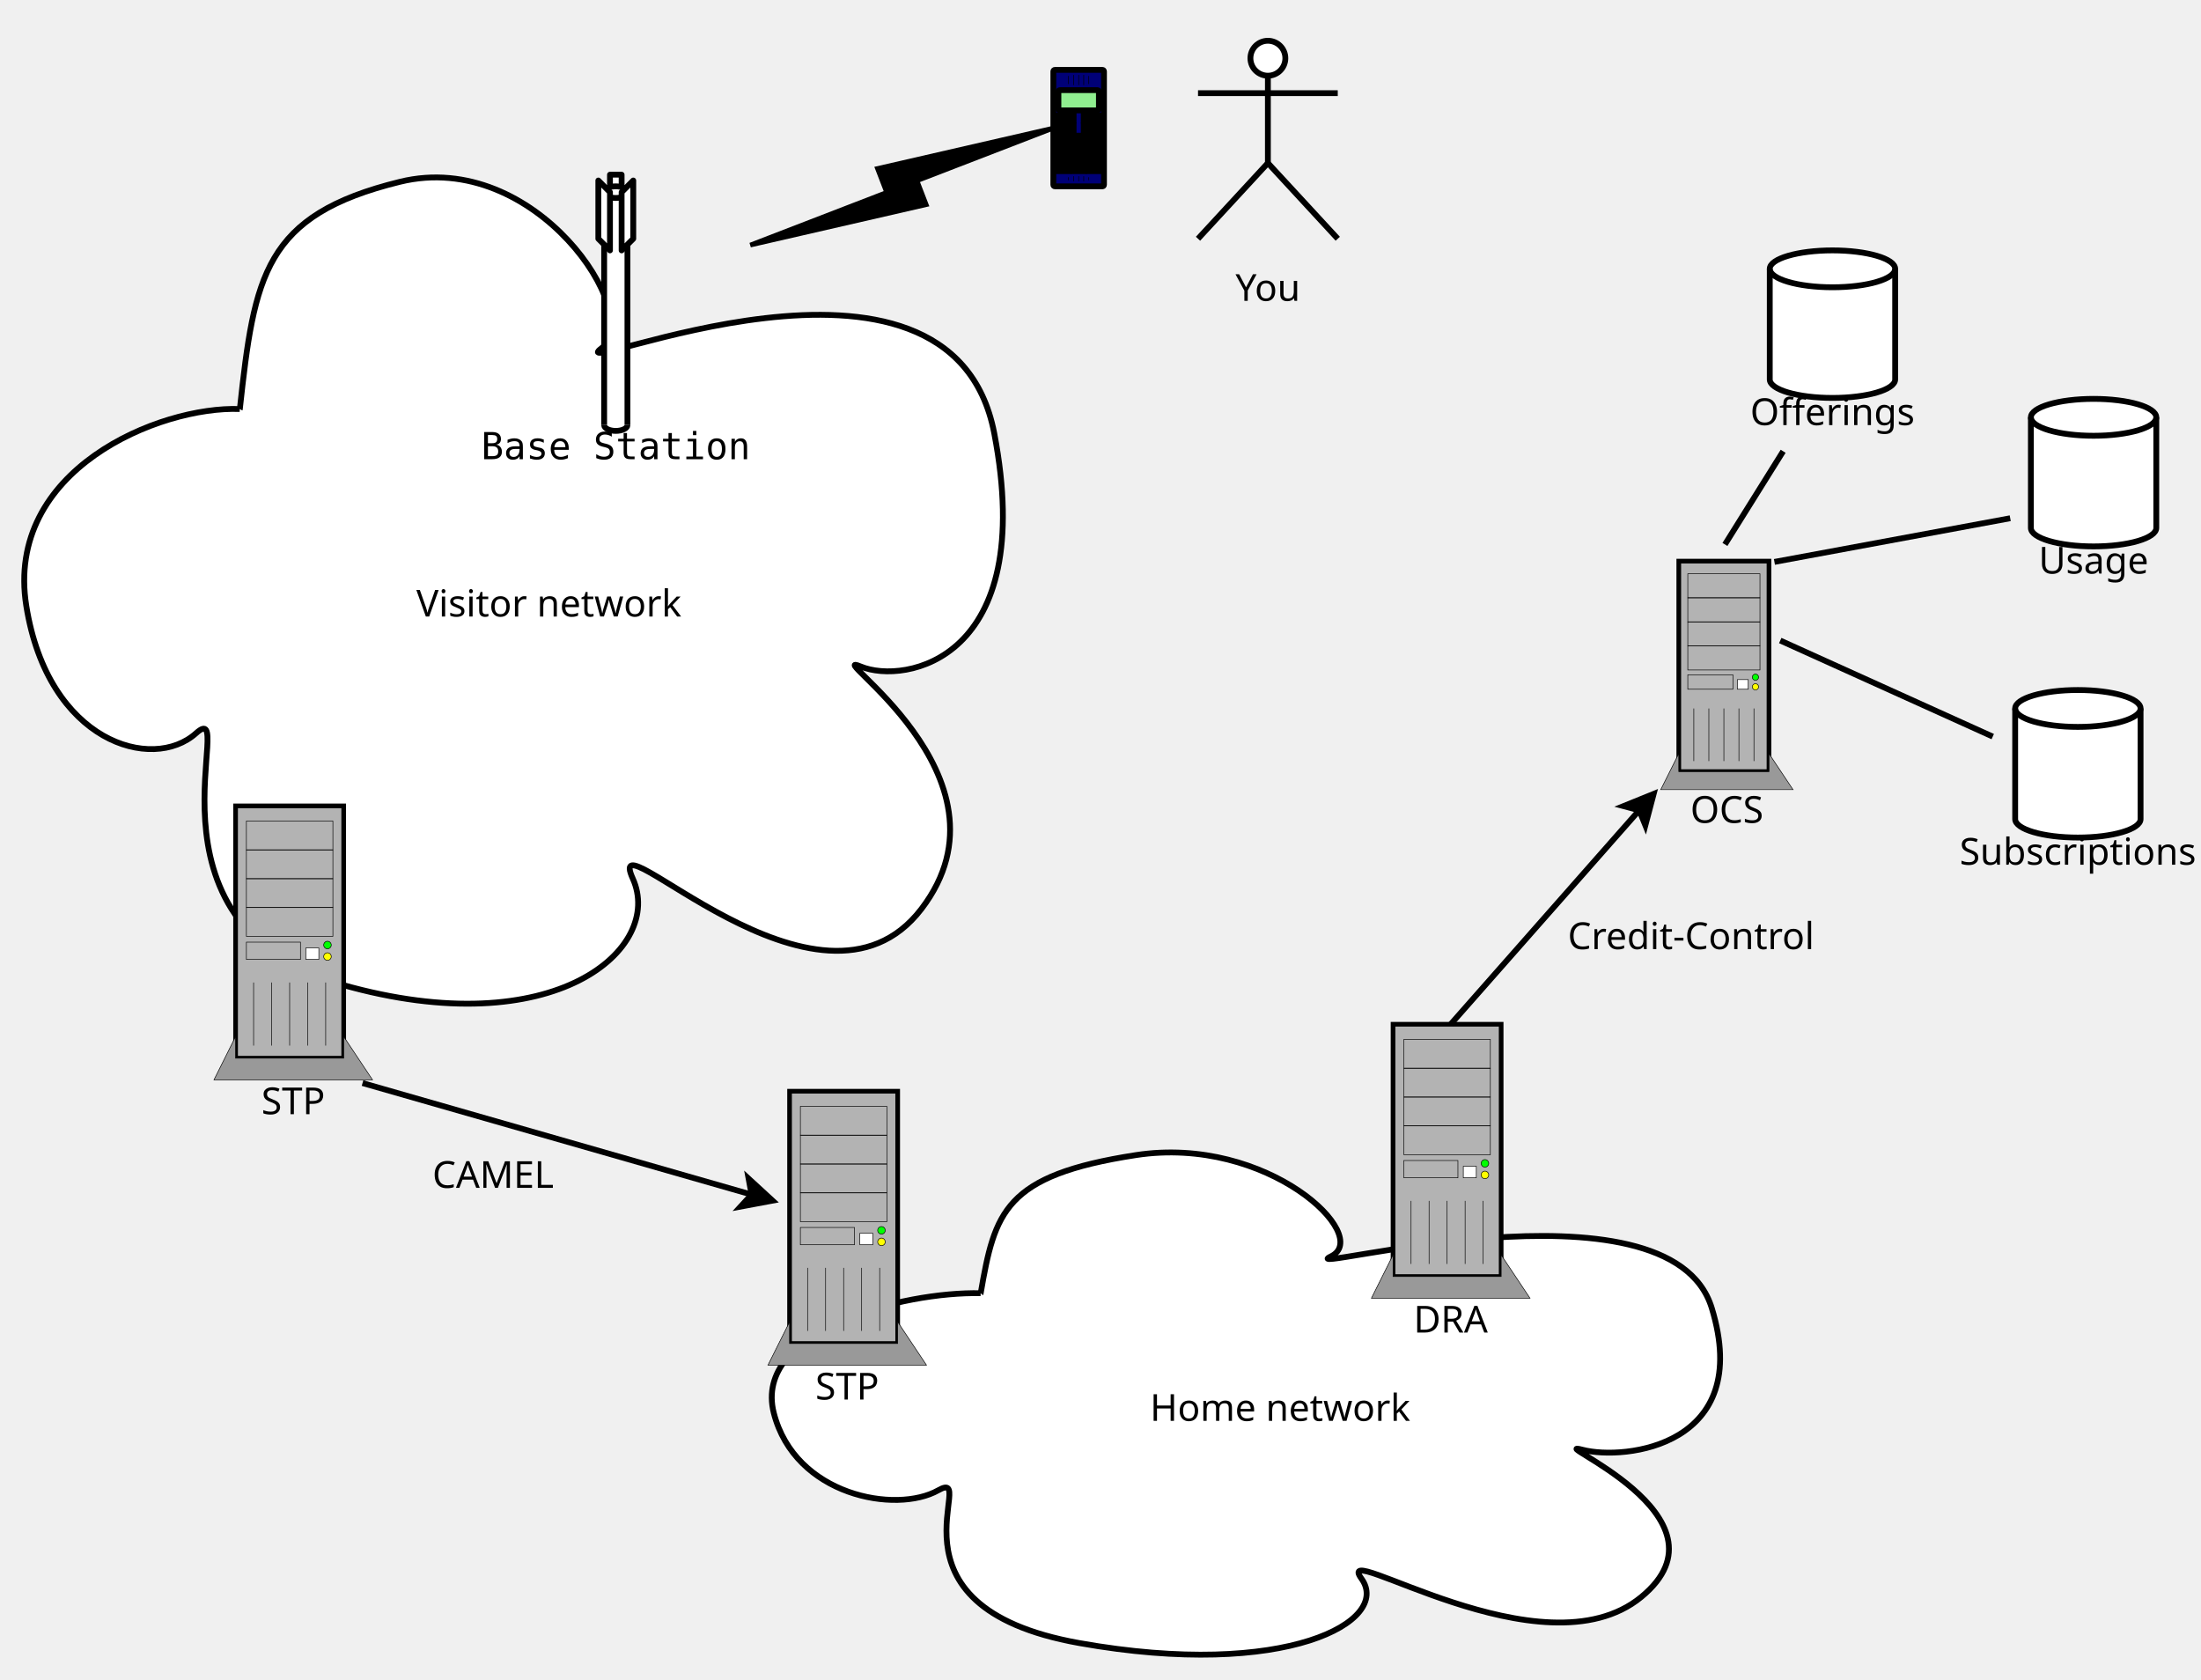
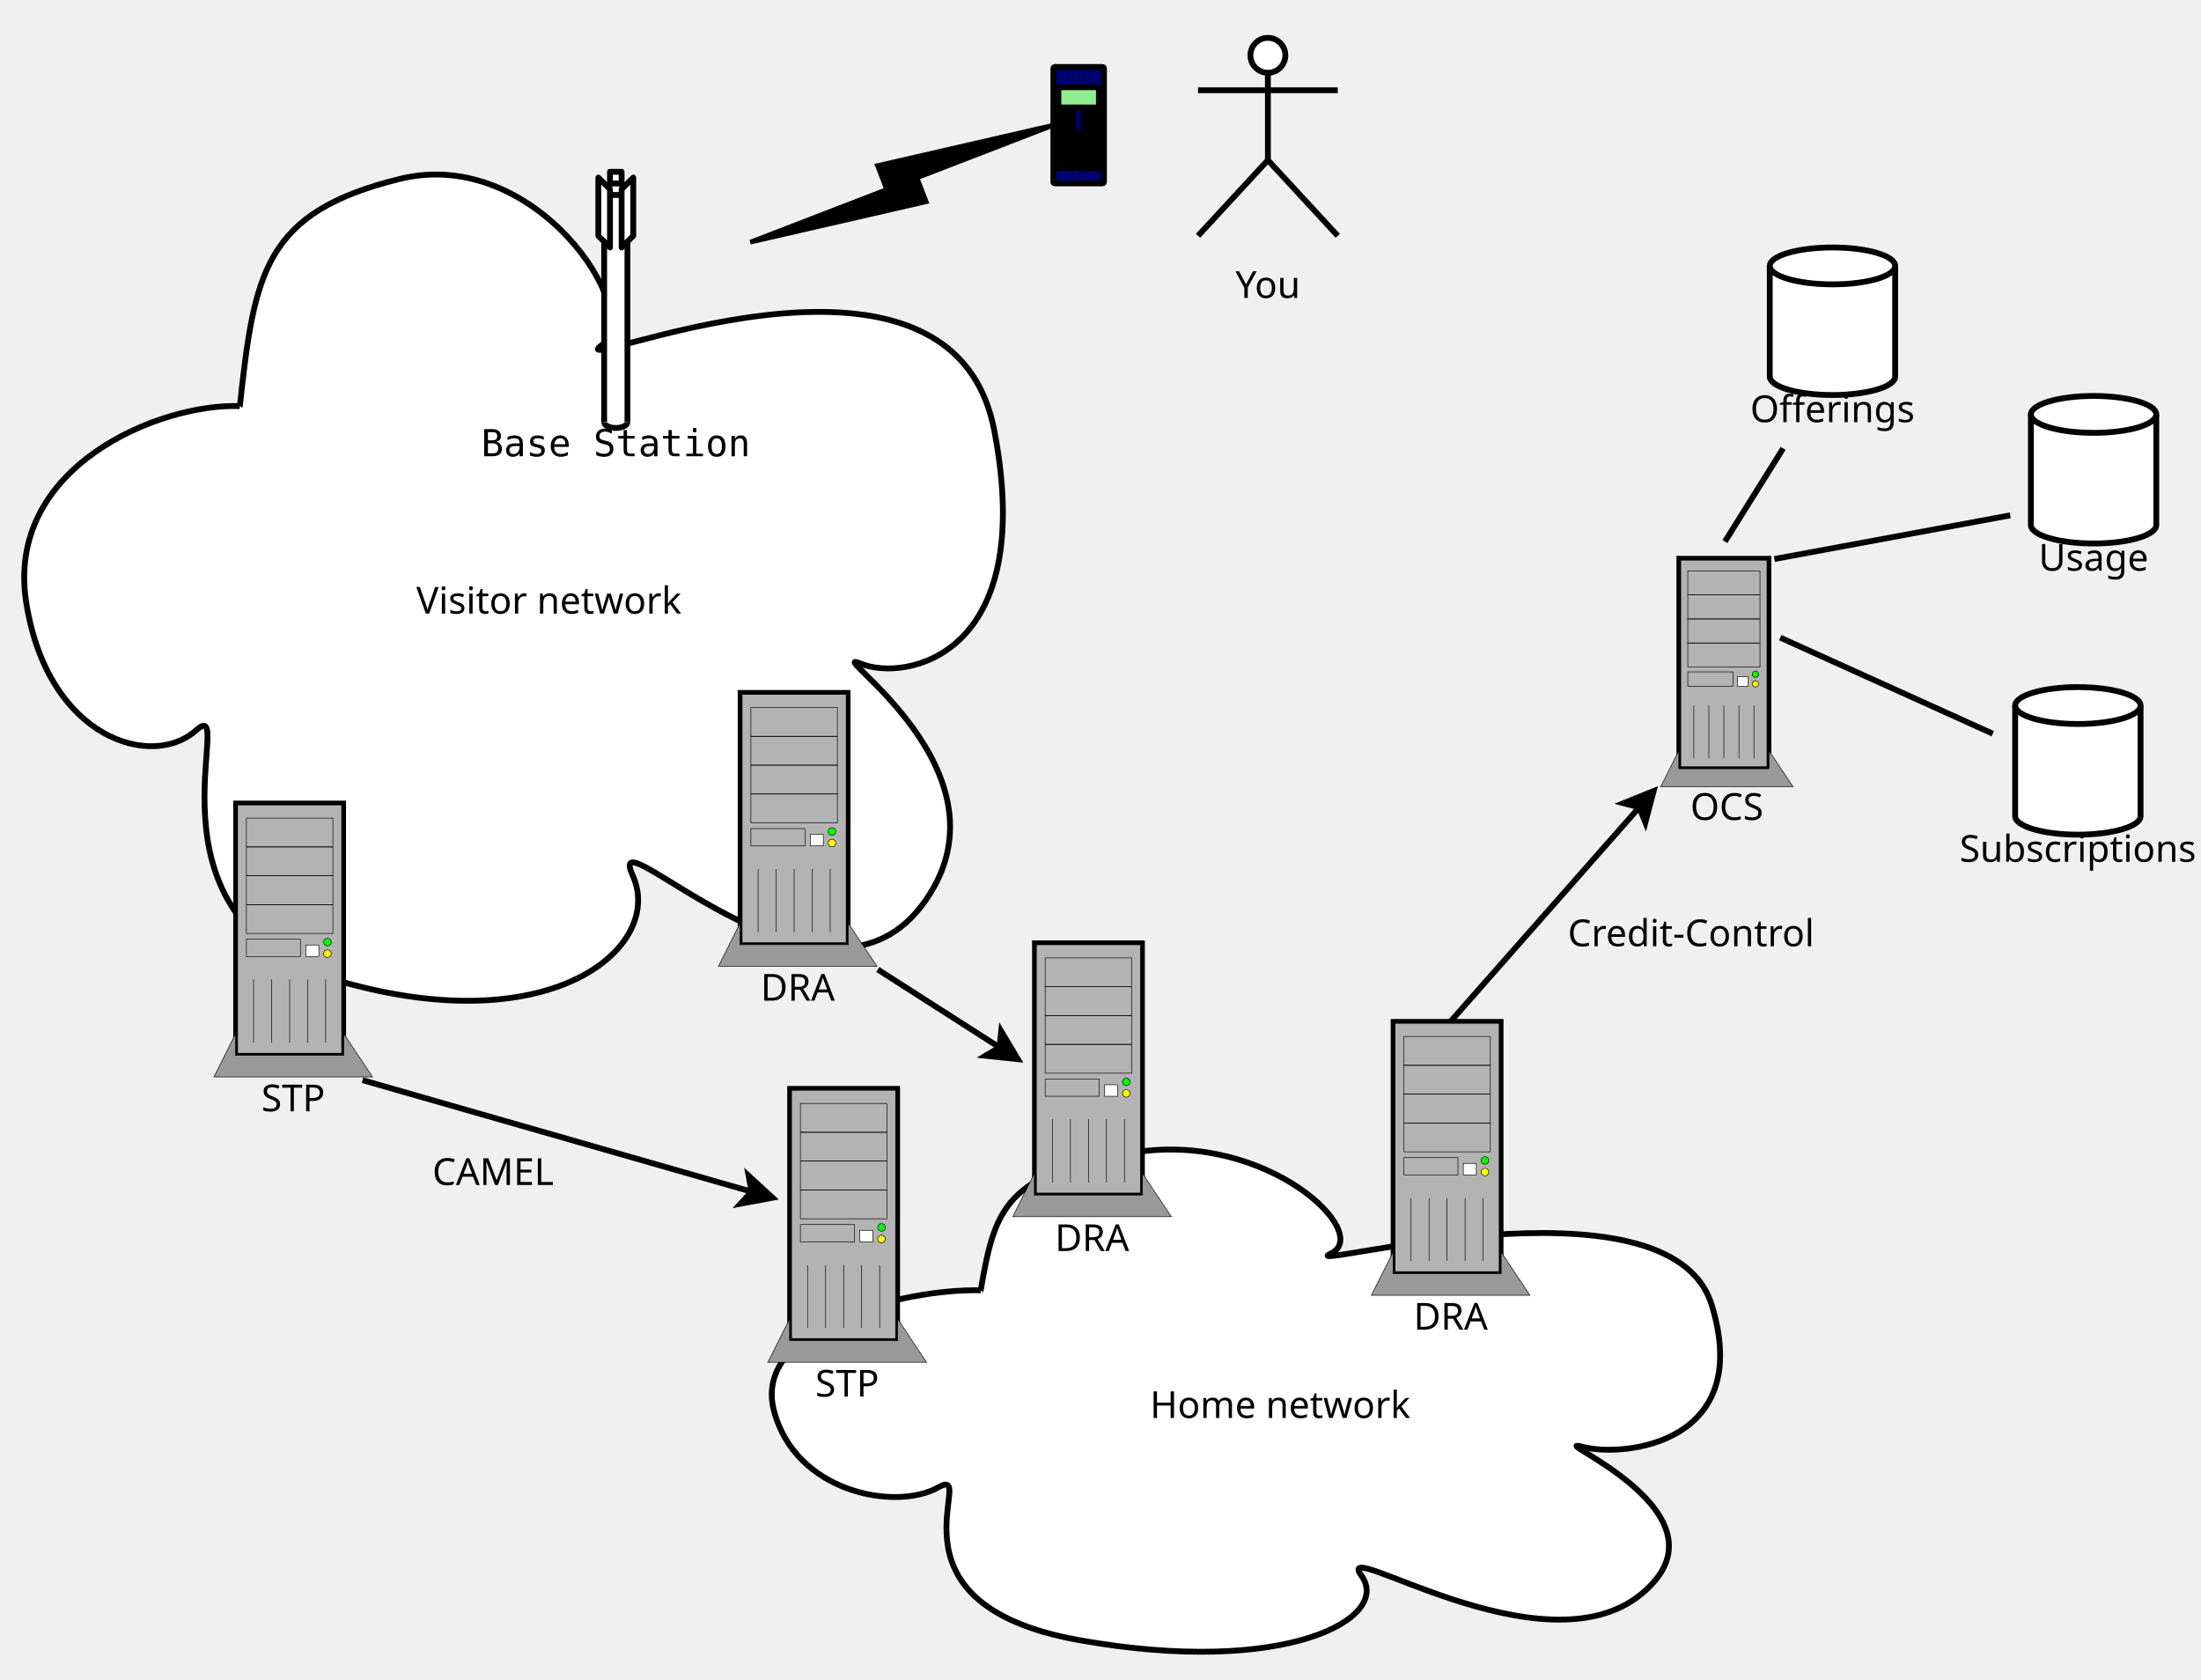
- <svg xmlns="http://www.w3.org/2000/svg" width="38cm" height="29cm" viewBox="45 43 753 577">
+ <svg xmlns="http://www.w3.org/2000/svg" width="38cm" height="29cm" viewBox="45 44 753 577">
  <g>
    <path style="fill: #ffffff" d="M 125.833 183.487 C 98.333,182.446 45,204.298 52.5,251.122 C 60,297.946 95.833,308.351 110.833,294.825 C 125.833,281.298 87.5,360.378 160.833,381.189 C 234.166,402 271.666,368.703 260.833,344.77 C 250,320.838 325,400.959 360,355.176 C 395,309.392 324.167,265.689 339.167,271.933 C 354.167,278.176 400,269.852 385,191.811 C 370,113.77 235,174.122 250,162.676 C 265,151.23 227.5,94 180.834,105.446 C 134.167,116.892 130.857,137.662 125.857,183.446 L 125.833,183.487z" />
    <path style="fill: none; fill-opacity:0; stroke-width: 2; stroke: #000000" d="M 125.833 183.487 C 98.333,182.446 45,204.298 52.5,251.122 C 60,297.946 95.833,308.351 110.833,294.825 C 125.833,281.298 87.5,360.378 160.833,381.189 C 234.166,402 271.666,368.703 260.833,344.77 C 250,320.838 325,400.959 360,355.176 C 395,309.392 324.167,265.689 339.167,271.933 C 354.167,278.176 400,269.852 385,191.811 C 370,113.77 235,174.122 250,162.676 C 265,151.23 227.5,94 180.834,105.446 C 134.167,116.892 130.857,137.662 125.857,183.446 L 125.833,183.487" />
-     <text font-size="12.8" style="fill: #000000;text-anchor:middle;font-family:sans-serif;font-style:normal;font-weight:normal" x="232.016" y="254.76">
-       <tspan x="232.016" y="254.76">Visitor network</tspan>
+     <text font-size="12.8" style="fill: #000000;text-anchor:middle;font-family:sans-serif;font-style:normal;font-weight:normal" x="232.016" y="254.761">
+       <tspan x="232.016" y="254.761">Visitor network</tspan>
    </text>
  </g>
  <g>
    <ellipse style="fill: #ffffff" cx="479" cy="63" rx="6" ry="6" />
    <ellipse style="fill: none; fill-opacity:0; stroke-width: 2; stroke: #000000" cx="479" cy="63" rx="6" ry="6" />
    <line style="fill: none; fill-opacity:0; stroke-width: 2; stroke: #000000" x1="455" y1="75" x2="503" y2="75" />
    <line style="fill: none; fill-opacity:0; stroke-width: 2; stroke: #000000" x1="479" y1="69" x2="479" y2="99" />
    <line style="fill: none; fill-opacity:0; stroke-width: 2; stroke: #000000" x1="479" y1="99" x2="455" y2="125" />
    <line style="fill: none; fill-opacity:0; stroke-width: 2; stroke: #000000" x1="479" y1="99" x2="503" y2="125" />
    <text font-size="12.8" style="fill: #000000;text-anchor:middle;font-family:sans-serif;font-style:normal;font-weight:normal" x="479" y="146.331">
      <tspan x="479" y="146.331">You</tspan>
    </text>
  </g>
  <g>
-     <path style="fill: #000077" d="M 405.826 67 C 405.538,67 405.304,67.234 405.304,67.522 L 405.304,106.478 C 405.304,106.766 405.538,107 405.826,107 L 422.174,107 C 422.462,107 422.696,106.766 422.696,106.478 L 422.696,67.522 C 422.696,67.234 422.462,67 422.174,67 L 405.826,67z" />
-     <path style="fill: none; fill-opacity:0; stroke-width: 2; stroke: #000000" d="M 405.826 67 C 405.538,67 405.304,67.234 405.304,67.522 L 405.304,106.478 C 405.304,106.766 405.538,107 405.826,107 L 422.174,107 C 422.462,107 422.696,106.766 422.696,106.478 L 422.696,67.522 C 422.696,67.234 422.462,67 422.174,67 L 405.826,67" />
-     <line style="fill: none; fill-opacity:0; stroke-width: 0.2; stroke: #000000" x1="410.522" y1="69.087" x2="410.522" y2="71.87" />
+     <path style="fill: #000077" d="M 405.826 67 C 405.538,67 405.304,67.234 405.304,67.522 L 405.304,106.478 C 405.304,106.766 405.538,107 405.826,107 L 422.174,107 C 422.462,107 422.695,106.766 422.695,106.478 L 422.695,67.522 C 422.695,67.234 422.462,67 422.174,67 L 405.826,67z" />
+     <path style="fill: none; fill-opacity:0; stroke-width: 2; stroke: #000000" d="M 405.826 67 C 405.538,67 405.304,67.234 405.304,67.522 L 405.304,106.478 C 405.304,106.766 405.538,107 405.826,107 L 422.174,107 C 422.462,107 422.695,106.766 422.695,106.478 L 422.695,67.522 C 422.695,67.234 422.462,67 422.174,67 L 405.826,67" />
+     <line style="fill: none; fill-opacity:0; stroke-width: 0.2; stroke: #000000" x1="410.521" y1="69.087" x2="410.521" y2="71.87" />
    <line style="fill: none; fill-opacity:0; stroke-width: 0.2; stroke: #000000" x1="412.261" y1="68.739" x2="412.261" y2="72.217" />
    <line style="fill: none; fill-opacity:0; stroke-width: 0.2; stroke: #000000" x1="414" y1="68.739" x2="414" y2="72.217" />
    <line style="fill: none; fill-opacity:0; stroke-width: 0.2; stroke: #000000" x1="415.739" y1="68.739" x2="415.739" y2="72.217" />
    <line style="fill: none; fill-opacity:0; stroke-width: 0.2; stroke: #000000" x1="417.478" y1="69.087" x2="417.478" y2="71.87" />
-     <path style="fill: #90ee90" d="M 407.565 73.957 C 407.277,73.957 407.043,74.19 407.043,74.478 L 407.043,80.391 C 407.043,80.68 407.277,80.913 407.565,80.913 L 420.435,80.913 C 420.723,80.913 420.957,80.68 420.957,80.391 L 420.957,74.478 C 420.957,74.19 420.723,73.957 420.435,73.957 L 407.565,73.957z" />
-     <path style="fill: none; fill-opacity:0; stroke-width: 2; stroke: #000000" d="M 407.565 73.957 C 407.277,73.957 407.043,74.19 407.043,74.478 L 407.043,80.391 C 407.043,80.68 407.277,80.913 407.565,80.913 L 420.435,80.913 C 420.723,80.913 420.957,80.68 420.957,80.391 L 420.957,74.478 C 420.957,74.19 420.723,73.957 420.435,73.957 L 407.565,73.957" />
+     <path style="fill: #90ee90" d="M 407.565 73.957 C 407.277,73.957 407.043,74.19 407.043,74.478 L 407.043,80.391 C 407.043,80.68 407.277,80.913 407.565,80.913 L 420.434,80.913 C 420.723,80.913 420.956,80.68 420.956,80.391 L 420.956,74.478 C 420.956,74.19 420.723,73.957 420.434,73.957 L 407.565,73.957z" />
+     <path style="fill: none; fill-opacity:0; stroke-width: 2; stroke: #000000" d="M 407.565 73.957 C 407.277,73.957 407.043,74.19 407.043,74.478 L 407.043,80.391 C 407.043,80.68 407.277,80.913 407.565,80.913 L 420.434,80.913 C 420.723,80.913 420.956,80.68 420.956,80.391 L 420.956,74.478 C 420.956,74.19 420.723,73.957 420.434,73.957 L 407.565,73.957" />
    <rect style="fill: #bfbfbf" x="407.043" y="82.652" width="5.217" height="1.739" />
    <rect style="fill: none; fill-opacity:0; stroke-width: 2; stroke: #000000" x="407.043" y="82.652" width="5.217" height="1.739" />
    <rect style="fill: #bfbfbf" x="415.739" y="82.652" width="5.217" height="1.739" />
    <rect style="fill: none; fill-opacity:0; stroke-width: 2; stroke: #000000" x="415.739" y="82.652" width="5.217" height="1.739" />
    <rect style="fill: #bfbfbf" x="407.043" y="86.13" width="5.217" height="1.739" />
    <rect style="fill: none; fill-opacity:0; stroke-width: 2; stroke: #000000" x="407.043" y="86.13" width="5.217" height="1.739" />
    <rect style="fill: #bfbfbf" x="415.739" y="86.13" width="5.217" height="1.739" />
    <rect style="fill: none; fill-opacity:0; stroke-width: 2; stroke: #000000" x="415.739" y="86.13" width="5.217" height="1.739" />
    <rect style="fill: #bfbfbf" x="407.043" y="89.609" width="3.478" height="1.739" />
    <rect style="fill: none; fill-opacity:0; stroke-width: 2; stroke: #000000" x="407.043" y="89.609" width="3.478" height="1.739" />
    <rect style="fill: #bfbfbf" x="412.261" y="89.609" width="3.478" height="1.739" />
    <rect style="fill: none; fill-opacity:0; stroke-width: 2; stroke: #000000" x="412.261" y="89.609" width="3.478" height="1.739" />
    <rect style="fill: #bfbfbf" x="417.478" y="89.609" width="3.478" height="1.739" />
    <rect style="fill: none; fill-opacity:0; stroke-width: 2; stroke: #000000" x="417.478" y="89.609" width="3.478" height="1.739" />
    <rect style="fill: #bfbfbf" x="407.043" y="93.087" width="3.478" height="1.739" />
    <rect style="fill: none; fill-opacity:0; stroke-width: 2; stroke: #000000" x="407.043" y="93.087" width="3.478" height="1.739" />
    <rect style="fill: #bfbfbf" x="412.261" y="93.087" width="3.478" height="1.739" />
    <rect style="fill: none; fill-opacity:0; stroke-width: 2; stroke: #000000" x="412.261" y="93.087" width="3.478" height="1.739" />
    <rect style="fill: #bfbfbf" x="417.478" y="93.087" width="3.478" height="1.739" />
    <rect style="fill: none; fill-opacity:0; stroke-width: 2; stroke: #000000" x="417.478" y="93.087" width="3.478" height="1.739" />
    <rect style="fill: #bfbfbf" x="407.043" y="96.565" width="3.478" height="1.739" />
    <rect style="fill: none; fill-opacity:0; stroke-width: 2; stroke: #000000" x="407.043" y="96.565" width="3.478" height="1.739" />
    <rect style="fill: #bfbfbf" x="412.261" y="96.565" width="3.478" height="1.739" />
    <rect style="fill: none; fill-opacity:0; stroke-width: 2; stroke: #000000" x="412.261" y="96.565" width="3.478" height="1.739" />
    <rect style="fill: #bfbfbf" x="417.478" y="96.565" width="3.478" height="1.739" />
    <rect style="fill: none; fill-opacity:0; stroke-width: 2; stroke: #000000" x="417.478" y="96.565" width="3.478" height="1.739" />
    <rect style="fill: #bfbfbf" x="407.043" y="100.043" width="3.478" height="1.739" />
    <rect style="fill: none; fill-opacity:0; stroke-width: 2; stroke: #000000" x="407.043" y="100.043" width="3.478" height="1.739" />
    <rect style="fill: #bfbfbf" x="412.261" y="100.043" width="3.478" height="1.739" />
    <rect style="fill: none; fill-opacity:0; stroke-width: 2; stroke: #000000" x="412.261" y="100.043" width="3.478" height="1.739" />
    <rect style="fill: #bfbfbf" x="417.478" y="100.043" width="3.478" height="1.739" />
    <rect style="fill: none; fill-opacity:0; stroke-width: 2; stroke: #000000" x="417.478" y="100.043" width="3.478" height="1.739" />
-     <line style="fill: none; fill-opacity:0; stroke-width: 0.2; stroke: #000000" x1="410.522" y1="103.87" x2="410.522" y2="104.913" />
+     <line style="fill: none; fill-opacity:0; stroke-width: 0.2; stroke: #000000" x1="410.521" y1="103.87" x2="410.521" y2="104.913" />
    <line style="fill: none; fill-opacity:0; stroke-width: 0.2; stroke: #000000" x1="412.261" y1="103.522" x2="412.261" y2="105.261" />
    <line style="fill: none; fill-opacity:0; stroke-width: 0.2; stroke: #000000" x1="414" y1="103.522" x2="414" y2="105.261" />
    <line style="fill: none; fill-opacity:0; stroke-width: 0.2; stroke: #000000" x1="415.739" y1="103.522" x2="415.739" y2="105.261" />
    <line style="fill: none; fill-opacity:0; stroke-width: 0.2; stroke: #000000" x1="417.478" y1="103.87" x2="417.478" y2="104.913" />
  </g>
  <g>
    <polygon style="fill: #ffffff" points="253,103 257,103 257,129 253,129 " />
    <polygon style="fill: none; fill-opacity:0; stroke-width: 2; stroke-linejoin: round; stroke: #000000" points="253,103 257,103 257,129 253,129 " />
    <ellipse style="fill: #ffffff" cx="255" cy="189" rx="4" ry="2" />
    <path style="fill: none; fill-opacity:0; stroke-width: 2; stroke-linejoin: round; stroke: #000000" d="M 251,189 A 4,2 0 1 0 259,189" />
    <rect style="fill: #ffffff" x="251" y="109" width="8" height="80" />
    <line style="fill: none; fill-opacity:0; stroke-width: 2; stroke-linejoin: round; stroke: #000000" x1="251" y1="109" x2="251" y2="189" />
    <line style="fill: none; fill-opacity:0; stroke-width: 2; stroke-linejoin: round; stroke: #000000" x1="259" y1="109" x2="259" y2="189" />
    <ellipse style="fill: #ffffff" cx="255" cy="109" rx="4" ry="2" />
    <ellipse style="fill: none; fill-opacity:0; stroke-width: 2; stroke-linejoin: round; stroke: #000000" cx="255" cy="109" rx="4" ry="2" />
    <polygon style="fill: #ffffff" points="257,109 261,105 261,125 257,129 " />
    <polygon style="fill: none; fill-opacity:0; stroke-width: 2; stroke-linejoin: round; stroke: #000000" points="257,109 261,105 261,125 257,129 " />
    <polygon style="fill: #ffffff" points="253,109 249,105 249,125 253,129 " />
    <polygon style="fill: none; fill-opacity:0; stroke-width: 2; stroke-linejoin: round; stroke: #000000" points="253,109 249,105 249,125 253,129 " />
    <text font-size="12.8" style="fill: #000000;text-anchor:middle;font-family:monospace;font-style:normal;font-weight:normal" x="255" y="200.718">
      <tspan x="255" y="200.718">Base Station</tspan>
    </text>
  </g>
  <g>
-     <path style="fill: #ffffff" d="M 380.329 487.182 C 353.681,486.55 302,499.832 309.268,528.293 C 316.535,556.754 351.258,563.078 365.793,554.856 C 380.329,546.634 343.183,594.701 414.244,607.351 C 485.305,620 521.643,599.761 511.145,585.214 C 500.648,570.668 573.324,619.368 607.239,591.539 C 641.155,563.71 572.516,537.147 587.052,540.942 C 601.587,544.737 646,539.677 631.465,492.242 C 616.93,444.807 486.112,481.49 500.648,474.533 C 515.183,467.576 478.845,432.79 433.625,439.747 C 388.404,446.704 385.196,459.329 380.351,487.157 L 380.329,487.182z" />
-     <path style="fill: none; fill-opacity:0; stroke-width: 2; stroke: #000000" d="M 380.329 487.182 C 353.681,486.55 302,499.832 309.268,528.293 C 316.535,556.754 351.258,563.078 365.793,554.856 C 380.329,546.634 343.183,594.701 414.244,607.351 C 485.305,620 521.643,599.761 511.145,585.214 C 500.648,570.668 573.324,619.368 607.239,591.539 C 641.155,563.71 572.516,537.147 587.052,540.942 C 601.587,544.737 646,539.677 631.465,492.242 C 616.93,444.807 486.112,481.49 500.648,474.533 C 515.183,467.576 478.845,432.79 433.625,439.747 C 388.404,446.704 385.196,459.329 380.351,487.157 L 380.329,487.182" />
+     <path style="fill: #ffffff" d="M 380.329 487.182 C 353.681,486.55 302,499.832 309.268,528.293 C 316.535,556.754 351.258,563.078 365.793,554.856 C 380.329,546.634 343.183,594.701 414.244,607.351 C 485.305,620 521.643,599.761 511.145,585.214 C 500.648,570.668 573.324,619.368 607.239,591.539 C 641.155,563.711 572.516,537.147 587.052,540.942 C 601.587,544.737 646,539.677 631.465,492.242 C 616.93,444.807 486.112,481.49 500.648,474.533 C 515.183,467.576 478.845,432.79 433.625,439.747 C 388.404,446.704 385.196,459.329 380.351,487.158 L 380.329,487.182z" />
+     <path style="fill: none; fill-opacity:0; stroke-width: 2; stroke: #000000" d="M 380.329 487.182 C 353.681,486.55 302,499.832 309.268,528.293 C 316.535,556.754 351.258,563.078 365.793,554.856 C 380.329,546.634 343.183,594.701 414.244,607.351 C 485.305,620 521.643,599.761 511.145,585.214 C 500.648,570.668 573.324,619.368 607.239,591.539 C 641.155,563.711 572.516,537.147 587.052,540.942 C 601.587,544.737 646,539.677 631.465,492.242 C 616.93,444.807 486.112,481.49 500.648,474.533 C 515.183,467.576 478.845,432.79 433.625,439.747 C 388.404,446.704 385.196,459.329 380.351,487.158 L 380.329,487.182" />
    <text font-size="12.8" style="fill: #000000;text-anchor:middle;font-family:sans-serif;font-style:normal;font-weight:normal" x="483.221" y="531.026">
      <tspan x="483.221" y="531.026">Home network</tspan>
    </text>
  </g>
  <g>
-     <rect style="fill: #b3b3b3" x="620.145" y="235.727" width="30.987" height="72.303" />
-     <rect style="fill: none; fill-opacity:0; stroke-width: 1.6; stroke: #000000" x="620.145" y="235.727" width="30.987" height="72.303" />
-     <rect style="fill: none; fill-opacity:0; stroke-width: 0.2; stroke: #000000" x="623.243" y="240.065" width="24.79" height="8.263" />
-     <rect style="fill: none; fill-opacity:0; stroke-width: 0.2; stroke: #000000" x="623.243" y="248.329" width="24.79" height="8.263" />
-     <rect style="fill: none; fill-opacity:0; stroke-width: 0.2; stroke: #000000" x="623.243" y="256.592" width="24.79" height="8.263" />
-     <rect style="fill: none; fill-opacity:0; stroke-width: 0.2; stroke: #000000" x="623.243" y="264.855" width="24.79" height="8.263" />
-     <rect style="fill: none; fill-opacity:0; stroke-width: 0.2; stroke: #000000" x="623.243" y="274.771" width="15.493" height="4.958" />
-     <ellipse style="fill: #00ff00" cx="646.484" cy="275.597" rx="1.085" ry="1.085" />
-     <ellipse style="fill: none; fill-opacity:0; stroke-width: 0.2; stroke: #000000" cx="646.484" cy="275.597" rx="1.085" ry="1.085" />
-     <ellipse style="fill: #ffff00" cx="646.484" cy="278.902" rx="1.085" ry="1.085" />
-     <ellipse style="fill: none; fill-opacity:0; stroke-width: 0.2; stroke: #000000" cx="646.484" cy="278.902" rx="1.085" ry="1.085" />
-     <rect style="fill: #ffffff" x="640.286" y="276.423" width="3.718" height="3.305" />
-     <rect style="fill: none; fill-opacity:0; stroke-width: 0.2; stroke: #000000" x="640.286" y="276.423" width="3.718" height="3.305" />
-     <path style="fill: none; fill-opacity:0; stroke-width: 0.2; stroke: #000000" d="M 625.309 286.339 L 625.309,304.415" />
-     <path style="fill: none; fill-opacity:0; stroke-width: 0.2; stroke: #000000" d="M 630.474 286.339 L 630.474,304.415" />
-     <path style="fill: none; fill-opacity:0; stroke-width: 0.2; stroke: #000000" d="M 635.638 286.339 L 635.638,304.415" />
-     <path style="fill: none; fill-opacity:0; stroke-width: 0.2; stroke: #000000" d="M 640.803 286.339 L 640.803,304.415" />
-     <path style="fill: none; fill-opacity:0; stroke-width: 0.2; stroke: #000000" d="M 645.967 286.339 L 645.967,304.415" />
-     <path style="fill: none; fill-opacity:0; stroke-width: 0.2; stroke: #000000" d="M 651.132 286.339 L 651.132,304.415" />
-     <polygon style="fill: #999999" points="613.947,314.227 620.145,301.833 620.145,308.03 651.132,308.03 651.132,301.833 659.395,314.227 " />
-     <polygon style="fill: none; fill-opacity:0; stroke-width: 0.2; stroke: #000000" points="613.947,314.227 620.145,301.833 620.145,308.03 651.132,308.03 651.132,301.833 659.395,314.227 " />
-     <text font-size="12.8" style="fill: #000000;text-anchor:middle;font-family:sans-serif;font-style:normal;font-weight:normal" x="636.671" y="325.624">
-       <tspan x="636.671" y="325.624">OCS</tspan>
+     <rect style="fill: #b3b3b3" x="620.145" y="235.728" width="30.987" height="72.303" />
+     <rect style="fill: none; fill-opacity:0; stroke-width: 1.6; stroke: #000000" x="620.145" y="235.728" width="30.987" height="72.303" />
+     <rect style="fill: none; fill-opacity:0; stroke-width: 0.2; stroke: #000000" x="623.244" y="240.066" width="24.79" height="8.263" />
+     <rect style="fill: none; fill-opacity:0; stroke-width: 0.2; stroke: #000000" x="623.244" y="248.329" width="24.79" height="8.263" />
+     <rect style="fill: none; fill-opacity:0; stroke-width: 0.2; stroke: #000000" x="623.244" y="256.592" width="24.79" height="8.263" />
+     <rect style="fill: none; fill-opacity:0; stroke-width: 0.2; stroke: #000000" x="623.244" y="264.856" width="24.79" height="8.263" />
+     <rect style="fill: none; fill-opacity:0; stroke-width: 0.2; stroke: #000000" x="623.244" y="274.771" width="15.493" height="4.958" />
+     <ellipse style="fill: #00ff00" cx="646.484" cy="275.598" rx="1.085" ry="1.085" />
+     <ellipse style="fill: none; fill-opacity:0; stroke-width: 0.2; stroke: #000000" cx="646.484" cy="275.598" rx="1.085" ry="1.085" />
+     <ellipse style="fill: #ffff00" cx="646.484" cy="278.903" rx="1.085" ry="1.085" />
+     <ellipse style="fill: none; fill-opacity:0; stroke-width: 0.2; stroke: #000000" cx="646.484" cy="278.903" rx="1.085" ry="1.085" />
+     <rect style="fill: #ffffff" x="640.287" y="276.424" width="3.718" height="3.305" />
+     <rect style="fill: none; fill-opacity:0; stroke-width: 0.2; stroke: #000000" x="640.287" y="276.424" width="3.718" height="3.305" />
+     <path style="fill: none; fill-opacity:0; stroke-width: 0.2; stroke: #000000" d="M 625.31 286.34 L 625.31,304.416" />
+     <path style="fill: none; fill-opacity:0; stroke-width: 0.2; stroke: #000000" d="M 630.474 286.34 L 630.474,304.416" />
+     <path style="fill: none; fill-opacity:0; stroke-width: 0.2; stroke: #000000" d="M 635.639 286.34 L 635.639,304.416" />
+     <path style="fill: none; fill-opacity:0; stroke-width: 0.2; stroke: #000000" d="M 640.803 286.34 L 640.803,304.416" />
+     <path style="fill: none; fill-opacity:0; stroke-width: 0.2; stroke: #000000" d="M 645.968 286.34 L 645.968,304.416" />
+     <path style="fill: none; fill-opacity:0; stroke-width: 0.2; stroke: #000000" d="M 651.132 286.34 L 651.132,304.416" />
+     <polygon style="fill: #999999" points="613.948,314.228 620.145,301.833 620.145,308.031 651.132,308.031 651.132,301.833 659.395,314.228 " />
+     <polygon style="fill: none; fill-opacity:0; stroke-width: 0.2; stroke: #000000" points="613.948,314.228 620.145,301.833 620.145,308.031 651.132,308.031 651.132,301.833 659.395,314.228 " />
+     <text font-size="12.8" style="fill: #000000;text-anchor:middle;font-family:sans-serif;font-style:normal;font-weight:normal" x="636.672" y="325.625">
+       <tspan x="636.672" y="325.625">OCS</tspan>
    </text>
  </g>
  <g>
    <rect style="fill: #b3b3b3" x="521.99" y="394.8" width="37.141" height="86.663" />
    <rect style="fill: none; fill-opacity:0; stroke-width: 1.6; stroke: #000000" x="521.99" y="394.8" width="37.141" height="86.663" />
    <rect style="fill: none; fill-opacity:0; stroke-width: 0.2; stroke: #000000" x="525.704" y="400" width="29.713" height="9.904" />
    <rect style="fill: none; fill-opacity:0; stroke-width: 0.2; stroke: #000000" x="525.704" y="409.904" width="29.713" height="9.904" />
    <rect style="fill: none; fill-opacity:0; stroke-width: 0.2; stroke: #000000" x="525.704" y="419.808" width="29.713" height="9.904" />
    <rect style="fill: none; fill-opacity:0; stroke-width: 0.2; stroke: #000000" x="525.704" y="429.713" width="29.713" height="9.904" />
    <rect style="fill: none; fill-opacity:0; stroke-width: 0.2; stroke: #000000" x="525.704" y="441.598" width="18.571" height="5.943" />
    <ellipse style="fill: #00ff00" cx="553.56" cy="442.588" rx="1.3" ry="1.3" />
    <ellipse style="fill: none; fill-opacity:0; stroke-width: 0.2; stroke: #000000" cx="553.56" cy="442.588" rx="1.3" ry="1.3" />
    <ellipse style="fill: #ffff00" cx="553.56" cy="446.55" rx="1.3" ry="1.3" />
    <ellipse style="fill: none; fill-opacity:0; stroke-width: 0.2; stroke: #000000" cx="553.56" cy="446.55" rx="1.3" ry="1.3" />
    <rect style="fill: #ffffff" x="546.132" y="443.579" width="4.457" height="3.962" />
    <rect style="fill: none; fill-opacity:0; stroke-width: 0.2; stroke: #000000" x="546.132" y="443.579" width="4.457" height="3.962" />
    <path style="fill: none; fill-opacity:0; stroke-width: 0.2; stroke: #000000" d="M 528.18 455.464 L 528.18,477.13" />
-     <path style="fill: none; fill-opacity:0; stroke-width: 0.2; stroke: #000000" d="M 534.37 455.464 L 534.37,477.13" />
+     <path style="fill: none; fill-opacity:0; stroke-width: 0.2; stroke: #000000" d="M 534.371 455.464 L 534.371,477.13" />
    <path style="fill: none; fill-opacity:0; stroke-width: 0.2; stroke: #000000" d="M 540.561 455.464 L 540.561,477.13" />
    <path style="fill: none; fill-opacity:0; stroke-width: 0.2; stroke: #000000" d="M 546.751 455.464 L 546.751,477.13" />
    <path style="fill: none; fill-opacity:0; stroke-width: 0.2; stroke: #000000" d="M 552.941 455.464 L 552.941,477.13" />
    <path style="fill: none; fill-opacity:0; stroke-width: 0.2; stroke: #000000" d="M 559.131 455.464 L 559.131,477.13" />
-     <polygon style="fill: #999999" points="514.562,488.891 521.99,474.034 521.99,481.463 559.131,481.463 559.131,474.034 569.035,488.891 " />
-     <polygon style="fill: none; fill-opacity:0; stroke-width: 0.2; stroke: #000000" points="514.562,488.891 521.99,474.034 521.99,481.463 559.131,481.463 559.131,474.034 569.035,488.891 " />
+     <polygon style="fill: #999999" points="514.562,488.891 521.99,474.034 521.99,481.463 559.131,481.463 559.131,474.034 569.036,488.891 " />
+     <polygon style="fill: none; fill-opacity:0; stroke-width: 0.2; stroke: #000000" points="514.562,488.891 521.99,474.034 521.99,481.463 559.131,481.463 559.131,474.034 569.036,488.891 " />
    <text font-size="12.8" style="fill: #000000;text-anchor:middle;font-family:sans-serif;font-style:normal;font-weight:normal" x="541.799" y="500.698">
      <tspan x="541.799" y="500.698">DRA</tspan>
    </text>
  </g>
  <g>
    <rect style="fill: #b3b3b3" x="314.69" y="417.8" width="37.141" height="86.663" />
    <rect style="fill: none; fill-opacity:0; stroke-width: 1.6; stroke: #000000" x="314.69" y="417.8" width="37.141" height="86.663" />
    <rect style="fill: none; fill-opacity:0; stroke-width: 0.2; stroke: #000000" x="318.404" y="423" width="29.713" height="9.904" />
    <rect style="fill: none; fill-opacity:0; stroke-width: 0.2; stroke: #000000" x="318.404" y="432.904" width="29.713" height="9.904" />
    <rect style="fill: none; fill-opacity:0; stroke-width: 0.2; stroke: #000000" x="318.404" y="442.808" width="29.713" height="9.904" />
    <rect style="fill: none; fill-opacity:0; stroke-width: 0.2; stroke: #000000" x="318.404" y="452.713" width="29.713" height="9.904" />
    <rect style="fill: none; fill-opacity:0; stroke-width: 0.2; stroke: #000000" x="318.404" y="464.598" width="18.571" height="5.943" />
    <ellipse style="fill: #00ff00" cx="346.26" cy="465.588" rx="1.3" ry="1.3" />
    <ellipse style="fill: none; fill-opacity:0; stroke-width: 0.2; stroke: #000000" cx="346.26" cy="465.588" rx="1.3" ry="1.3" />
    <ellipse style="fill: #ffff00" cx="346.26" cy="469.55" rx="1.3" ry="1.3" />
    <ellipse style="fill: none; fill-opacity:0; stroke-width: 0.2; stroke: #000000" cx="346.26" cy="469.55" rx="1.3" ry="1.3" />
    <rect style="fill: #ffffff" x="338.832" y="466.579" width="4.457" height="3.962" />
    <rect style="fill: none; fill-opacity:0; stroke-width: 0.2; stroke: #000000" x="338.832" y="466.579" width="4.457" height="3.962" />
    <path style="fill: none; fill-opacity:0; stroke-width: 0.2; stroke: #000000" d="M 320.88 478.464 L 320.88,500.13" />
-     <path style="fill: none; fill-opacity:0; stroke-width: 0.2; stroke: #000000" d="M 327.07 478.464 L 327.07,500.13" />
+     <path style="fill: none; fill-opacity:0; stroke-width: 0.2; stroke: #000000" d="M 327.071 478.464 L 327.071,500.13" />
    <path style="fill: none; fill-opacity:0; stroke-width: 0.2; stroke: #000000" d="M 333.261 478.464 L 333.261,500.13" />
    <path style="fill: none; fill-opacity:0; stroke-width: 0.2; stroke: #000000" d="M 339.451 478.464 L 339.451,500.13" />
    <path style="fill: none; fill-opacity:0; stroke-width: 0.2; stroke: #000000" d="M 345.641 478.464 L 345.641,500.13" />
    <path style="fill: none; fill-opacity:0; stroke-width: 0.2; stroke: #000000" d="M 351.831 478.464 L 351.831,500.13" />
-     <polygon style="fill: #999999" points="307.262,511.891 314.69,497.034 314.69,504.463 351.831,504.463 351.831,497.034 361.735,511.891 " />
-     <polygon style="fill: none; fill-opacity:0; stroke-width: 0.2; stroke: #000000" points="307.262,511.891 314.69,497.034 314.69,504.463 351.831,504.463 351.831,497.034 361.735,511.891 " />
+     <polygon style="fill: #999999" points="307.262,511.891 314.69,497.034 314.69,504.463 351.831,504.463 351.831,497.034 361.736,511.891 " />
+     <polygon style="fill: none; fill-opacity:0; stroke-width: 0.2; stroke: #000000" points="307.262,511.891 314.69,497.034 314.69,504.463 351.831,504.463 351.831,497.034 361.736,511.891 " />
    <text font-size="12.8" style="fill: #000000;text-anchor:middle;font-family:sans-serif;font-style:normal;font-weight:normal" x="334.499" y="523.698">
      <tspan x="334.499" y="523.698">STP</tspan>
    </text>
  </g>
  <g>
    <rect style="fill: #b3b3b3" x="124.39" y="319.8" width="37.141" height="86.663" />
    <rect style="fill: none; fill-opacity:0; stroke-width: 1.6; stroke: #000000" x="124.39" y="319.8" width="37.141" height="86.663" />
    <rect style="fill: none; fill-opacity:0; stroke-width: 0.2; stroke: #000000" x="128.104" y="325" width="29.713" height="9.904" />
    <rect style="fill: none; fill-opacity:0; stroke-width: 0.2; stroke: #000000" x="128.104" y="334.904" width="29.713" height="9.904" />
    <rect style="fill: none; fill-opacity:0; stroke-width: 0.2; stroke: #000000" x="128.104" y="344.808" width="29.713" height="9.904" />
    <rect style="fill: none; fill-opacity:0; stroke-width: 0.2; stroke: #000000" x="128.104" y="354.713" width="29.713" height="9.904" />
    <rect style="fill: none; fill-opacity:0; stroke-width: 0.2; stroke: #000000" x="128.104" y="366.598" width="18.571" height="5.943" />
    <ellipse style="fill: #00ff00" cx="155.96" cy="367.588" rx="1.3" ry="1.3" />
    <ellipse style="fill: none; fill-opacity:0; stroke-width: 0.2; stroke: #000000" cx="155.96" cy="367.588" rx="1.3" ry="1.3" />
    <ellipse style="fill: #ffff00" cx="155.96" cy="371.55" rx="1.3" ry="1.3" />
    <ellipse style="fill: none; fill-opacity:0; stroke-width: 0.2; stroke: #000000" cx="155.96" cy="371.55" rx="1.3" ry="1.3" />
    <rect style="fill: #ffffff" x="148.532" y="368.579" width="4.457" height="3.962" />
    <rect style="fill: none; fill-opacity:0; stroke-width: 0.2; stroke: #000000" x="148.532" y="368.579" width="4.457" height="3.962" />
    <path style="fill: none; fill-opacity:0; stroke-width: 0.2; stroke: #000000" d="M 130.58 380.464 L 130.58,402.13" />
    <path style="fill: none; fill-opacity:0; stroke-width: 0.2; stroke: #000000" d="M 136.77 380.464 L 136.77,402.13" />
    <path style="fill: none; fill-opacity:0; stroke-width: 0.2; stroke: #000000" d="M 142.961 380.464 L 142.961,402.13" />
    <path style="fill: none; fill-opacity:0; stroke-width: 0.2; stroke: #000000" d="M 149.151 380.464 L 149.151,402.13" />
    <path style="fill: none; fill-opacity:0; stroke-width: 0.2; stroke: #000000" d="M 155.341 380.464 L 155.341,402.13" />
    <path style="fill: none; fill-opacity:0; stroke-width: 0.2; stroke: #000000" d="M 161.531 380.464 L 161.531,402.13" />
    <polygon style="fill: #999999" points="116.962,413.891 124.39,399.034 124.39,406.463 161.531,406.463 161.531,399.034 171.435,413.891 " />
    <polygon style="fill: none; fill-opacity:0; stroke-width: 0.2; stroke: #000000" points="116.962,413.891 124.39,399.034 124.39,406.463 161.531,406.463 161.531,399.034 171.435,413.891 " />
    <text font-size="12.8" style="fill: #000000;text-anchor:middle;font-family:sans-serif;font-style:normal;font-weight:normal" x="144.199" y="425.698">
      <tspan x="144.199" y="425.698">STP</tspan>
    </text>
  </g>
-   <text font-size="12.8" style="fill: #000000;text-anchor:start;font-family:sans-serif;font-style:normal;font-weight:normal" x="636.671" y="274.977">
-     <tspan x="636.671" y="274.977" />
+   <text font-size="12.8" style="fill: #000000;text-anchor:start;font-family:sans-serif;font-style:normal;font-weight:normal" x="636.672" y="274.978">
+     <tspan x="636.672" y="274.978" />
  </text>
-   <text font-size="12.8" style="fill: #000000;text-anchor:start;font-family:sans-serif;font-style:normal;font-weight:normal" x="474.258" y="525.711">
-     <tspan x="474.258" y="525.711" />
+   <text font-size="12.8" style="fill: #000000;text-anchor:start;font-family:sans-serif;font-style:normal;font-weight:normal" x="474.258" y="525.71">
+     <tspan x="474.258" y="525.71" />
  </text>
  <g>
    <line style="fill: none; fill-opacity:0; stroke-width: 2; stroke: #000000" x1="168" y1="415" x2="301.641" y2="453.317" />
    <polygon style="fill: #000000" points="308.851,455.384 297.86,457.434 301.641,453.317 300.616,447.821 " />
    <polygon style="fill: none; fill-opacity:0; stroke-width: 2; stroke: #000000" points="308.851,455.384 297.86,457.434 301.641,453.317 300.616,447.821 " />
  </g>
  <g>
-     <polygon style="fill: #000000" points="405.304,87 358.461,105.076 361.629,113.286 301.209,127.169 348.052,109.093 344.884,100.883 " />
-     <polygon style="fill: none; fill-opacity:0; stroke-width: 1.6; stroke: #000000" points="405.304,87 358.461,105.076 361.629,113.286 301.209,127.169 348.052,109.093 344.884,100.883 " />
-   </g>
-   <g>
-     <line style="fill: none; fill-opacity:0; stroke-width: 2; stroke: #000000" x1="541.799" y1="394.8" x2="606.563" y2="321.305" />
+     <polygon style="fill: #000000" points="405.304,87 358.461,105.076 361.629,113.286 301.209,127.169 348.052,109.093 344.883,100.883 " />
+     <polygon style="fill: none; fill-opacity:0; stroke-width: 1.6; stroke: #000000" points="405.304,87 358.461,105.076 361.629,113.286 301.209,127.169 348.052,109.093 344.883,100.883 " />
+   </g>
+   <g>
+     <line style="fill: none; fill-opacity:0; stroke-width: 2; stroke: #000000" x1="541.798" y1="394.8" x2="606.563" y2="321.305" />
    <polygon style="fill: #000000" points="611.522,315.678 608.662,326.486 606.563,321.305 601.159,319.875 " />
    <polygon style="fill: none; fill-opacity:0; stroke-width: 2; stroke: #000000" points="611.522,315.678 608.662,326.486 606.563,321.305 601.159,319.875 " />
  </g>
  <text font-size="12.8" style="fill: #000000;text-anchor:start;font-family:sans-serif;font-style:normal;font-weight:normal" x="192" y="451">
    <tspan x="192" y="451">CAMEL</tspan>
  </text>
  <g>
    <rect style="fill: #ffffff" x="735.7" y="286.335" width="43.075" height="38.007" />
-     <ellipse style="fill: #ffffff" cx="757.238" cy="324.342" rx="21.538" ry="6.335" />
-     <ellipse style="fill: #ffffff" cx="757.238" cy="286.335" rx="21.538" ry="6.335" />
-     <ellipse style="fill: none; fill-opacity:0; stroke-width: 2; stroke: #000000" cx="757.238" cy="286.335" rx="21.538" ry="6.335" />
-     <path style="fill: none; fill-opacity:0; stroke-width: 2; stroke: #000000" d="M 778.775 286.335 L 778.775,324.342 C 778.775,327.84 769.132,330.676 757.238,330.676 C 745.343,330.676 735.7,327.84 735.7,324.342 L 735.7,286.335" />
-     <text font-size="12.8" style="fill: #000000;text-anchor:middle;font-family:sans-serif;font-style:normal;font-weight:normal" x="757.238" y="340.008">
-       <tspan x="757.238" y="340.008">Subscriptions</tspan>
+     <ellipse style="fill: #ffffff" cx="757.237" cy="324.342" rx="21.538" ry="6.335" />
+     <ellipse style="fill: #ffffff" cx="757.237" cy="286.335" rx="21.538" ry="6.335" />
+     <ellipse style="fill: none; fill-opacity:0; stroke-width: 2; stroke: #000000" cx="757.237" cy="286.335" rx="21.538" ry="6.335" />
+     <path style="fill: none; fill-opacity:0; stroke-width: 2; stroke: #000000" d="M 778.775 286.335 L 778.775,324.342 C 778.775,327.84 769.132,330.676 757.237,330.676 C 745.343,330.676 735.7,327.84 735.7,324.342 L 735.7,286.335" />
+     <text font-size="12.8" style="fill: #000000;text-anchor:middle;font-family:sans-serif;font-style:normal;font-weight:normal" x="757.237" y="340.008">
+       <tspan x="757.237" y="340.008">Subscriptions</tspan>
    </text>
  </g>
  <g>
    <rect style="fill: #ffffff" x="651.4" y="135.335" width="43.075" height="38.007" />
    <ellipse style="fill: #ffffff" cx="672.938" cy="173.342" rx="21.538" ry="6.335" />
    <ellipse style="fill: #ffffff" cx="672.938" cy="135.335" rx="21.538" ry="6.335" />
    <ellipse style="fill: none; fill-opacity:0; stroke-width: 2; stroke: #000000" cx="672.938" cy="135.335" rx="21.538" ry="6.335" />
    <path style="fill: none; fill-opacity:0; stroke-width: 2; stroke: #000000" d="M 694.475 135.335 L 694.475,173.342 C 694.475,176.84 684.832,179.676 672.938,179.676 C 661.043,179.676 651.4,176.84 651.4,173.342 L 651.4,135.335" />
    <text font-size="12.8" style="fill: #000000;text-anchor:middle;font-family:sans-serif;font-style:normal;font-weight:normal" x="672.938" y="189.008">
      <tspan x="672.938" y="189.008">Offerings</tspan>
    </text>
  </g>
  <g>
    <rect style="fill: #ffffff" x="741.1" y="186.335" width="43.075" height="38.007" />
    <ellipse style="fill: #ffffff" cx="762.638" cy="224.342" rx="21.538" ry="6.335" />
    <ellipse style="fill: #ffffff" cx="762.638" cy="186.335" rx="21.538" ry="6.335" />
    <ellipse style="fill: none; fill-opacity:0; stroke-width: 2; stroke: #000000" cx="762.638" cy="186.335" rx="21.538" ry="6.335" />
    <path style="fill: none; fill-opacity:0; stroke-width: 2; stroke: #000000" d="M 784.175 186.335 L 784.175,224.342 C 784.175,227.84 774.532,230.676 762.638,230.676 C 750.743,230.676 741.1,227.84 741.1,224.342 L 741.1,186.335" />
    <text font-size="12.8" style="fill: #000000;text-anchor:middle;font-family:sans-serif;font-style:normal;font-weight:normal" x="762.638" y="240.008">
      <tspan x="762.638" y="240.008">Usage</tspan>
    </text>
  </g>
  <line style="fill: none; fill-opacity:0; stroke-width: 2; stroke: #000000" x1="636" y1="230" x2="656" y2="198" />
  <line style="fill: none; fill-opacity:0; stroke-width: 2; stroke: #000000" x1="653" y1="236" x2="734" y2="221" />
  <line style="fill: none; fill-opacity:0; stroke-width: 2; stroke: #000000" x1="655" y1="263" x2="728" y2="296" />
  <text font-size="12.8" style="fill: #000000;text-anchor:start;font-family:sans-serif;font-style:normal;font-weight:normal" x="582" y="369">
    <tspan x="582" y="369">Credit-Control</tspan>
  </text>
+   <g>
+     <rect style="fill: #b3b3b3" x="297.69" y="281.8" width="37.141" height="86.663" />
+     <rect style="fill: none; fill-opacity:0; stroke-width: 1.6; stroke: #000000" x="297.69" y="281.8" width="37.141" height="86.663" />
+     <rect style="fill: none; fill-opacity:0; stroke-width: 0.2; stroke: #000000" x="301.404" y="287" width="29.713" height="9.904" />
+     <rect style="fill: none; fill-opacity:0; stroke-width: 0.2; stroke: #000000" x="301.404" y="296.904" width="29.713" height="9.904" />
+     <rect style="fill: none; fill-opacity:0; stroke-width: 0.2; stroke: #000000" x="301.404" y="306.808" width="29.713" height="9.904" />
+     <rect style="fill: none; fill-opacity:0; stroke-width: 0.2; stroke: #000000" x="301.404" y="316.713" width="29.713" height="9.904" />
+     <rect style="fill: none; fill-opacity:0; stroke-width: 0.2; stroke: #000000" x="301.404" y="328.598" width="18.571" height="5.943" />
+     <ellipse style="fill: #00ff00" cx="329.26" cy="329.588" rx="1.3" ry="1.3" />
+     <ellipse style="fill: none; fill-opacity:0; stroke-width: 0.2; stroke: #000000" cx="329.26" cy="329.588" rx="1.3" ry="1.3" />
+     <ellipse style="fill: #ffff00" cx="329.26" cy="333.55" rx="1.3" ry="1.3" />
+     <ellipse style="fill: none; fill-opacity:0; stroke-width: 0.2; stroke: #000000" cx="329.26" cy="333.55" rx="1.3" ry="1.3" />
+     <rect style="fill: #ffffff" x="321.832" y="330.579" width="4.457" height="3.962" />
+     <rect style="fill: none; fill-opacity:0; stroke-width: 0.2; stroke: #000000" x="321.832" y="330.579" width="4.457" height="3.962" />
+     <path style="fill: none; fill-opacity:0; stroke-width: 0.2; stroke: #000000" d="M 303.88 342.464 L 303.88,364.13" />
+     <path style="fill: none; fill-opacity:0; stroke-width: 0.2; stroke: #000000" d="M 310.07 342.464 L 310.07,364.13" />
+     <path style="fill: none; fill-opacity:0; stroke-width: 0.2; stroke: #000000" d="M 316.261 342.464 L 316.261,364.13" />
+     <path style="fill: none; fill-opacity:0; stroke-width: 0.2; stroke: #000000" d="M 322.451 342.464 L 322.451,364.13" />
+     <path style="fill: none; fill-opacity:0; stroke-width: 0.2; stroke: #000000" d="M 328.641 342.464 L 328.641,364.13" />
+     <path style="fill: none; fill-opacity:0; stroke-width: 0.2; stroke: #000000" d="M 334.831 342.464 L 334.831,364.13" />
+     <polygon style="fill: #999999" points="290.262,375.891 297.69,361.034 297.69,368.463 334.831,368.463 334.831,361.034 344.735,375.891 " />
+     <polygon style="fill: none; fill-opacity:0; stroke-width: 0.2; stroke: #000000" points="290.262,375.891 297.69,361.034 297.69,368.463 334.831,368.463 334.831,361.034 344.735,375.891 " />
+     <text font-size="12.8" style="fill: #000000;text-anchor:middle;font-family:sans-serif;font-style:normal;font-weight:normal" x="317.499" y="387.698">
+       <tspan x="317.499" y="387.698">DRA</tspan>
+     </text>
+   </g>
+   <g>
+     <rect style="fill: #b3b3b3" x="398.79" y="367.8" width="37.141" height="86.663" />
+     <rect style="fill: none; fill-opacity:0; stroke-width: 1.6; stroke: #000000" x="398.79" y="367.8" width="37.141" height="86.663" />
+     <rect style="fill: none; fill-opacity:0; stroke-width: 0.2; stroke: #000000" x="402.504" y="373" width="29.713" height="9.904" />
+     <rect style="fill: none; fill-opacity:0; stroke-width: 0.2; stroke: #000000" x="402.504" y="382.904" width="29.713" height="9.904" />
+     <rect style="fill: none; fill-opacity:0; stroke-width: 0.2; stroke: #000000" x="402.504" y="392.808" width="29.713" height="9.904" />
+     <rect style="fill: none; fill-opacity:0; stroke-width: 0.2; stroke: #000000" x="402.504" y="402.713" width="29.713" height="9.904" />
+     <rect style="fill: none; fill-opacity:0; stroke-width: 0.2; stroke: #000000" x="402.504" y="414.598" width="18.571" height="5.943" />
+     <ellipse style="fill: #00ff00" cx="430.36" cy="415.588" rx="1.3" ry="1.3" />
+     <ellipse style="fill: none; fill-opacity:0; stroke-width: 0.2; stroke: #000000" cx="430.36" cy="415.588" rx="1.3" ry="1.3" />
+     <ellipse style="fill: #ffff00" cx="430.36" cy="419.55" rx="1.3" ry="1.3" />
+     <ellipse style="fill: none; fill-opacity:0; stroke-width: 0.2; stroke: #000000" cx="430.36" cy="419.55" rx="1.3" ry="1.3" />
+     <rect style="fill: #ffffff" x="422.932" y="416.579" width="4.457" height="3.962" />
+     <rect style="fill: none; fill-opacity:0; stroke-width: 0.2; stroke: #000000" x="422.932" y="416.579" width="4.457" height="3.962" />
+     <path style="fill: none; fill-opacity:0; stroke-width: 0.2; stroke: #000000" d="M 404.98 428.464 L 404.98,450.13" />
+     <path style="fill: none; fill-opacity:0; stroke-width: 0.2; stroke: #000000" d="M 411.17 428.464 L 411.17,450.13" />
+     <path style="fill: none; fill-opacity:0; stroke-width: 0.2; stroke: #000000" d="M 417.361 428.464 L 417.361,450.13" />
+     <path style="fill: none; fill-opacity:0; stroke-width: 0.2; stroke: #000000" d="M 423.551 428.464 L 423.551,450.13" />
+     <path style="fill: none; fill-opacity:0; stroke-width: 0.2; stroke: #000000" d="M 429.741 428.464 L 429.741,450.13" />
+     <path style="fill: none; fill-opacity:0; stroke-width: 0.2; stroke: #000000" d="M 435.931 428.464 L 435.931,450.13" />
+     <polygon style="fill: #999999" points="391.362,461.891 398.79,447.034 398.79,454.463 435.931,454.463 435.931,447.034 445.835,461.891 " />
+     <polygon style="fill: none; fill-opacity:0; stroke-width: 0.2; stroke: #000000" points="391.362,461.891 398.79,447.034 398.79,454.463 435.931,454.463 435.931,447.034 445.835,461.891 " />
+     <text font-size="12.8" style="fill: #000000;text-anchor:middle;font-family:sans-serif;font-style:normal;font-weight:normal" x="418.599" y="473.698">
+       <tspan x="418.599" y="473.698">DRA</tspan>
+     </text>
+   </g>
+   <g>
+     <line style="fill: none; fill-opacity:0; stroke-width: 2; stroke: #000000" x1="345" y1="377" x2="386.8" y2="403.752" />
+     <polygon style="fill: #000000" points="393.117,407.795 381.999,406.615 386.8,403.752 387.389,398.193 " />
+     <polygon style="fill: none; fill-opacity:0; stroke-width: 2; stroke: #000000" points="393.117,407.795 381.999,406.615 386.8,403.752 387.389,398.193 " />
+   </g>
</svg>
